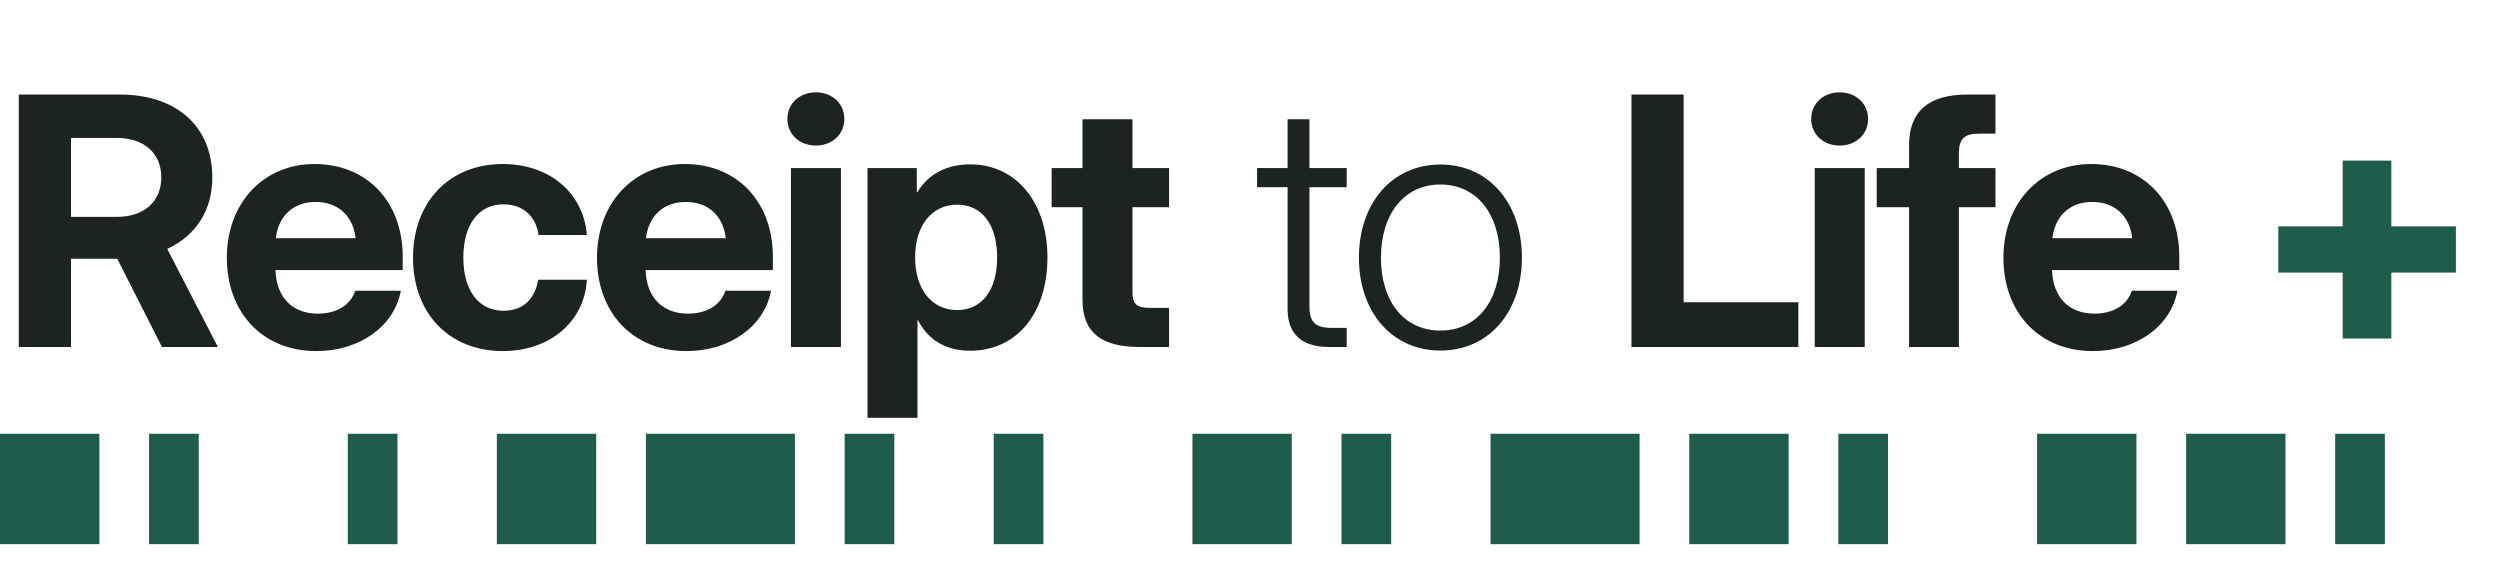
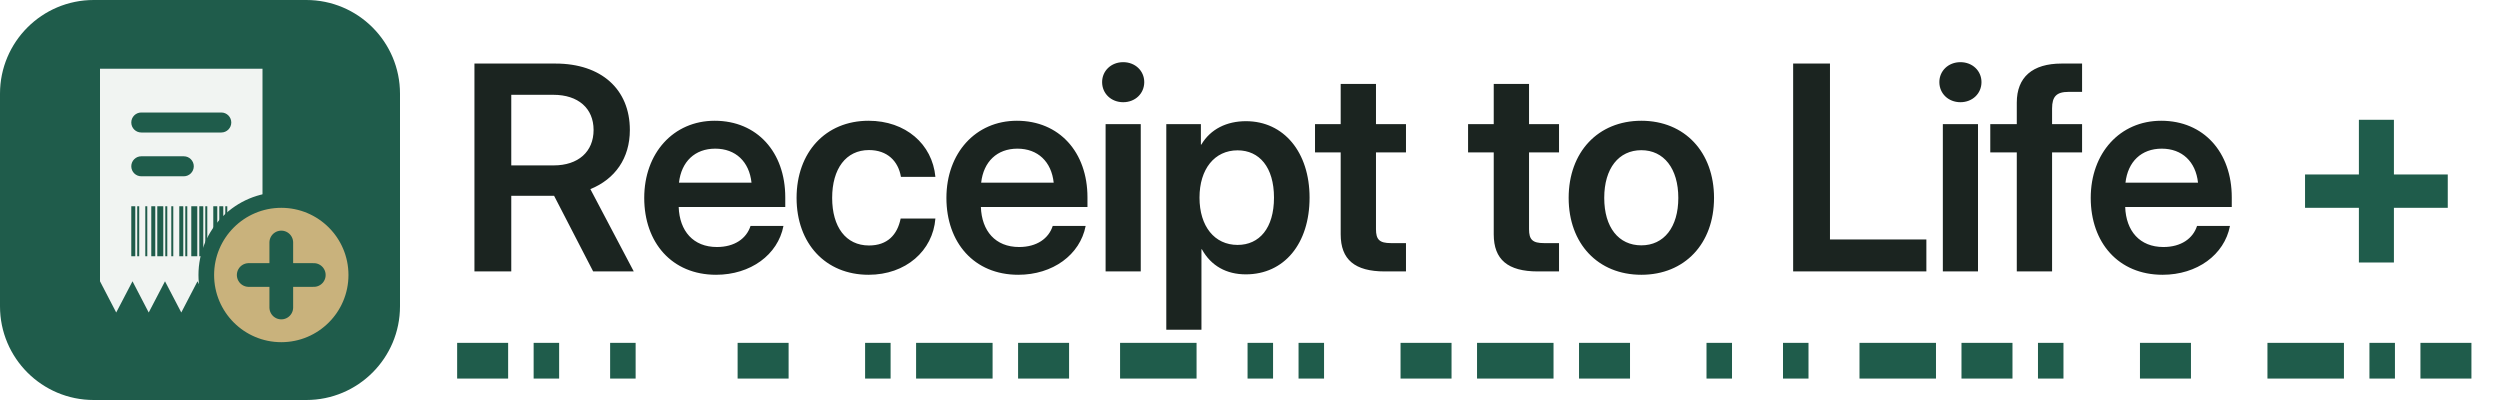
- <svg xmlns="http://www.w3.org/2000/svg" viewBox="0 0 317 72" width="317" height="72" role="img" aria-label="Receipt to Life +">
-   <path d="M2.385 44.0H9.002V32.807H14.803C14.824 32.807 14.846 32.807 14.867 32.807L20.539 44.0H27.629L21.205 31.561C24.793 29.906 26.92 26.727 26.92 22.494C26.92 16.049 22.408 11.988 15.189 11.988H2.385ZM9.002 27.5V17.488H14.781C18.283 17.488 20.453 19.443 20.453 22.494C20.453 25.545 18.283 27.5 14.803 27.5ZM40.107 44.516C45.607 44.516 49.99 41.379 50.828 36.867H45.048C44.468 38.629 42.771 39.768 40.3 39.768C36.97 39.768 35.037 37.598 34.929 34.246H51.064V32.549C51.064 25.631 46.574 20.797 39.892 20.797C33.382 20.797 28.763 25.76 28.763 32.678C28.763 39.574 33.232 44.516 40.107 44.516ZM34.972 30.207C35.316 27.371 37.185 25.609 40.021 25.609C42.879 25.609 44.769 27.371 45.091 30.207ZM63.757 44.516C69.794 44.516 74.134 40.713 74.413 35.471H68.247C67.839 37.855 66.4 39.402 63.843 39.402C60.663 39.402 58.751 36.803 58.751 32.678C58.751 28.531 60.642 25.91 63.843 25.91C66.378 25.91 67.968 27.479 68.29 29.799H74.413C74.005 24.514 69.73 20.797 63.757 20.797C56.946 20.797 52.37 25.652 52.37 32.678C52.37 39.703 56.925 44.516 63.757 44.516ZM87.042 44.516C92.542 44.516 96.925 41.379 97.762 36.867H91.983C91.403 38.629 89.706 39.768 87.235 39.768C83.905 39.768 81.971 37.598 81.864 34.246H97.999V32.549C97.999 25.631 93.509 20.797 86.827 20.797C80.317 20.797 75.698 25.76 75.698 32.678C75.698 39.574 80.167 44.516 87.042 44.516ZM81.907 30.207C82.251 27.371 84.12 25.609 86.956 25.609C89.813 25.609 91.704 27.371 92.026 30.207ZM100.293 44.0H106.631V21.312H100.293ZM103.452 18.455C105.536 18.455 107.061 17.016 107.061 15.082C107.061 13.148 105.536 11.709 103.452 11.709C101.368 11.709 99.842 13.148 99.842 15.082C99.842 17.016 101.368 18.455 103.452 18.455ZM110.0 52.98H116.338V40.605H116.402C117.713 43.162 120.012 44.473 122.998 44.473C128.928 44.473 132.816 39.746 132.816 32.635C132.816 25.674 128.842 20.84 123.041 20.84C120.098 20.84 117.713 22.021 116.316 24.385H116.252V21.312H110.0ZM121.365 39.316C118.164 39.316 116.037 36.695 116.037 32.635C116.037 28.596 118.164 25.953 121.365 25.953C124.438 25.953 126.436 28.381 126.436 32.635C126.436 36.889 124.438 39.316 121.365 39.316ZM148.238 21.312H143.597V15.125H137.259V21.312H133.349V26.275H137.259V37.984C137.259 42.109 139.558 44.0 144.543 44.0H148.238V39.037H145.81C144.091 39.037 143.597 38.543 143.597 36.996V26.275H148.238Z" fill="#1B2420" />
-   <path d="M170.763 21.312H166.037V15.125H163.265V21.312H159.398V23.74H163.265V39.166C163.265 42.367 165.048 44.0 168.572 44.0H170.763V41.572H168.787C166.789 41.572 166.037 40.82 166.037 38.908V23.74H170.763ZM182.645 44.451C188.79 44.451 192.979 39.553 192.979 32.678C192.979 25.781 188.79 20.861 182.645 20.861C176.5 20.861 172.311 25.781 172.311 32.678C172.311 39.553 176.5 44.451 182.645 44.451ZM182.645 41.916C178.026 41.916 175.104 38.221 175.104 32.678C175.104 27.135 178.047 23.396 182.645 23.396C187.243 23.396 190.186 27.135 190.186 32.678C190.186 38.199 187.264 41.916 182.645 41.916Z" fill="#1B2420" />
-   <path d="M206.868 44.0H228.03V38.328H213.485V11.988H206.868ZM230.109 44.0H236.447V21.312H230.109ZM233.268 18.455C235.352 18.455 236.877 17.016 236.877 15.082C236.877 13.148 235.352 11.709 233.268 11.709C231.184 11.709 229.658 13.148 229.658 15.082C229.658 17.016 231.184 18.455 233.268 18.455ZM253.029 21.312H248.388V19.443C248.388 17.639 249.054 16.951 250.881 16.951H253.029V11.988H249.441C244.543 11.988 242.072 14.137 242.072 18.369V21.312H237.968V26.275H242.072V44.0H248.388V26.275H253.029ZM265.378 44.516C270.878 44.516 275.261 41.379 276.099 36.867H270.32C269.74 38.629 268.042 39.768 265.572 39.768C262.241 39.768 260.308 37.598 260.2 34.246H276.335V32.549C276.335 25.631 271.845 20.797 265.163 20.797C258.654 20.797 254.034 25.76 254.034 32.678C254.034 39.574 258.503 44.516 265.378 44.516ZM260.243 30.207C260.587 27.371 262.456 25.609 265.292 25.609C268.15 25.609 270.04 27.371 270.363 30.207Z" fill="#1B2420" />
-   <path d="M297.054 42.926H303.22V34.568H311.406V28.703H303.22V20.367H297.054V28.703H288.89V34.568H297.054Z" fill="#1F5C4B" />
-   <rect x="0.00" y="55" width="12.60" height="14" fill="#1F5C4B" />
-   <rect x="18.90" y="55" width="6.30" height="14" fill="#1F5C4B" />
-   <rect x="44.10" y="55" width="6.30" height="14" fill="#1F5C4B" />
-   <rect x="63.00" y="55" width="12.60" height="14" fill="#1F5C4B" />
-   <rect x="81.90" y="55" width="18.90" height="14" fill="#1F5C4B" />
-   <rect x="107.10" y="55" width="6.30" height="14" fill="#1F5C4B" />
-   <rect x="126.00" y="55" width="6.30" height="14" fill="#1F5C4B" />
-   <rect x="151.20" y="55" width="12.60" height="14" fill="#1F5C4B" />
-   <rect x="170.10" y="55" width="6.30" height="14" fill="#1F5C4B" />
-   <rect x="189.00" y="55" width="18.90" height="14" fill="#1F5C4B" />
-   <rect x="214.20" y="55" width="12.60" height="14" fill="#1F5C4B" />
-   <rect x="233.10" y="55" width="6.30" height="14" fill="#1F5C4B" />
-   <rect x="258.30" y="55" width="12.60" height="14" fill="#1F5C4B" />
-   <rect x="277.20" y="55" width="12.60" height="14" fill="#1F5C4B" />
-   <rect x="296.10" y="55" width="6.30" height="14" fill="#1F5C4B" />
+ <svg xmlns="http://www.w3.org/2000/svg" viewBox="0 0 350 58" width="350" height="58" role="img" aria-label="Receipt to Life +">
+   <rect x="0.00" y="0.00" width="56.00" height="56.00" rx="13.12" fill="#1F5C4B" />
+   <path d="M14.00 9.62 L36.75 9.62 L36.75 39.38 L34.48 43.75 L32.20 39.38 L29.92 43.75 L27.65 39.38 L25.38 43.75 L23.10 39.38 L20.82 43.75 L18.55 39.38 L16.27 43.75 L14.00 39.38 Z" fill="#F1F4F2" />
+   <rect x="18.38" y="15.75" width="14.00" height="2.80" rx="1.40" fill="#1F5C4B" />
+   <rect x="18.38" y="21.88" width="8.75" height="2.80" rx="1.40" fill="#1F5C4B" />
+   <rect x="18.38" y="28.875" width="0.56" height="7.0" fill="#1F5C4B" />
+   <rect x="19.21" y="28.875" width="0.28" height="7.0" fill="#1F5C4B" />
+   <rect x="20.34" y="28.875" width="0.28" height="7.0" fill="#1F5C4B" />
+   <rect x="21.18" y="28.875" width="0.56" height="7.0" fill="#1F5C4B" />
+   <rect x="22.02" y="28.875" width="0.84" height="7.0" fill="#1F5C4B" />
+   <rect x="23.14" y="28.875" width="0.28" height="7.0" fill="#1F5C4B" />
+   <rect x="23.98" y="28.875" width="0.28" height="7.0" fill="#1F5C4B" />
+   <rect x="25.10" y="28.875" width="0.56" height="7.0" fill="#1F5C4B" />
+   <rect x="25.94" y="28.875" width="0.28" height="7.0" fill="#1F5C4B" />
+   <rect x="26.78" y="28.875" width="0.84" height="7.0" fill="#1F5C4B" />
+   <rect x="27.90" y="28.875" width="0.56" height="7.0" fill="#1F5C4B" />
+   <rect x="28.74" y="28.875" width="0.28" height="7.0" fill="#1F5C4B" />
+   <rect x="29.86" y="28.875" width="0.56" height="7.0" fill="#1F5C4B" />
+   <rect x="30.70" y="28.875" width="0.56" height="7.0" fill="#1F5C4B" />
+   <rect x="31.54" y="28.875" width="0.28" height="7.0" fill="#1F5C4B" />
+   <circle cx="39.38" cy="38.50" r="10.50" fill="#C9B27C" stroke="#1F5C4B" stroke-width="2.19" />
+   <path d="M34.82 38.50 H43.93 M39.38 33.95 V43.05" stroke="#1F5C4B" stroke-width="3.32" stroke-linecap="round" fill="none" />
+   <path d="M66.422 38.0H71.578V27.414H77.438C77.496 27.414 77.535 27.414 77.574 27.414L83.043 38.0H88.727L82.652 26.477C86.109 25.07 88.18 22.16 88.18 18.195C88.18 12.492 84.176 8.898 77.77 8.898H66.422ZM71.578 23.156V13.273H77.477C80.953 13.273 83.102 15.168 83.102 18.195C83.102 21.242 80.953 23.156 77.516 23.156ZM100.251 38.469C105.075 38.469 108.903 35.676 109.684 31.633H105.075C104.509 33.391 102.848 34.582 100.368 34.582C97.048 34.582 95.134 32.336 95.016 28.977H109.938V27.629C109.938 21.301 105.993 16.906 100.055 16.906C94.274 16.906 90.192 21.438 90.192 27.707C90.192 33.957 94.059 38.469 100.251 38.469ZM95.055 25.578C95.388 22.629 97.282 20.812 100.134 20.812C102.985 20.812 104.899 22.629 105.212 25.578ZM121.599 38.469C126.814 38.469 130.603 35.109 130.955 30.598H126.091C125.623 32.883 124.236 34.367 121.658 34.367C118.416 34.367 116.502 31.77 116.502 27.707C116.502 23.625 118.435 21.008 121.658 21.008C124.216 21.008 125.759 22.551 126.13 24.758H130.955C130.525 20.168 126.775 16.906 121.599 16.906C115.564 16.906 111.521 21.34 111.521 27.707C111.521 34.074 115.564 38.469 121.599 38.469ZM142.557 38.469C147.381 38.469 151.209 35.676 151.991 31.633H147.381C146.815 33.391 145.155 34.582 142.674 34.582C139.354 34.582 137.44 32.336 137.323 28.977H152.245V27.629C152.245 21.301 148.299 16.906 142.362 16.906C136.58 16.906 132.498 21.438 132.498 27.707C132.498 33.957 136.366 38.469 142.557 38.469ZM137.362 25.578C137.694 22.629 139.588 20.812 142.44 20.812C145.291 20.812 147.205 22.629 147.518 25.578ZM154.784 38.0H159.706V17.375H154.784ZM157.245 14.309C158.925 14.309 160.195 13.098 160.195 11.496C160.195 9.914 158.925 8.703 157.245 8.703C155.566 8.703 154.296 9.914 154.296 11.496C154.296 13.098 155.566 14.309 157.245 14.309ZM163.281 46.164H168.203V34.895H168.262C169.551 37.238 171.719 38.41 174.414 38.41C179.805 38.41 183.34 34.094 183.34 27.668C183.34 21.32 179.746 16.965 174.434 16.965C171.758 16.965 169.473 18.059 168.184 20.246H168.125V17.375H163.281ZM173.262 34.289C170.039 34.289 167.93 31.691 167.93 27.668C167.93 23.664 170.039 21.047 173.262 21.047C176.309 21.047 178.359 23.41 178.359 27.668C178.359 31.945 176.309 34.289 173.262 34.289ZM196.837 17.375H192.637V11.75H187.696V17.375H184.102V21.34H187.696V32.805C187.696 36.34 189.669 38.0 193.868 38.0H196.837V34.035H194.727C193.126 34.035 192.637 33.547 192.637 32.082V21.34H196.837ZM218.264 17.375H214.065V11.75H209.123V17.375H205.53V21.34H209.123V32.805C209.123 36.34 211.096 38.0 215.295 38.0H218.264V34.035H216.155C214.553 34.035 214.065 33.547 214.065 32.082V21.34H218.264ZM229.788 38.469C235.862 38.469 239.964 34.113 239.964 27.707C239.964 21.301 235.862 16.906 229.788 16.906C223.714 16.906 219.612 21.301 219.612 27.707C219.612 34.113 223.714 38.469 229.788 38.469ZM229.788 34.348C226.605 34.348 224.593 31.828 224.593 27.707C224.593 23.566 226.624 21.027 229.788 21.027C232.933 21.027 234.964 23.586 234.964 27.707C234.964 31.809 232.952 34.348 229.788 34.348ZM251.04 38.0H269.692V33.527H256.196V8.898H251.04ZM271.998 38.0H276.92V17.375H271.998ZM274.459 14.309C276.138 14.309 277.408 13.098 277.408 11.496C277.408 9.914 276.138 8.703 274.459 8.703C272.779 8.703 271.509 9.914 271.509 11.496C271.509 13.098 272.779 14.309 274.459 14.309ZM291.491 17.375H287.291V15.188C287.291 13.508 287.916 12.863 289.596 12.863H291.491V8.898H288.62C284.537 8.898 282.35 10.812 282.35 14.367V17.375H278.639V21.34H282.35V38.0H287.291V21.34H291.491ZM302.761 38.469C307.585 38.469 311.413 35.676 312.195 31.633H307.585C307.019 33.391 305.359 34.582 302.878 34.582C299.558 34.582 297.644 32.336 297.527 28.977H312.448V27.629C312.448 21.301 308.503 16.906 302.566 16.906C296.784 16.906 292.702 21.438 292.702 27.707C292.702 33.957 296.57 38.469 302.761 38.469ZM297.566 25.578C297.898 22.629 299.792 20.812 302.644 20.812C305.495 20.812 307.409 22.629 307.722 25.578Z" fill="#1B2420" />
+   <path d="M330.245 36.75H335.148V29.094H342.687V24.426H335.148V16.77H330.245V24.426H322.706V29.094H330.245Z" fill="#1F5C4B" />
+   <rect x="64.000" y="48" width="7.139" height="5" fill="#1F5C4B" />
+   <rect x="74.709" y="48" width="3.570" height="5" fill="#1F5C4B" />
+   <rect x="85.418" y="48" width="3.570" height="5" fill="#1F5C4B" />
+   <rect x="103.266" y="48" width="7.139" height="5" fill="#1F5C4B" />
+   <rect x="121.114" y="48" width="3.570" height="5" fill="#1F5C4B" />
+   <rect x="128.253" y="48" width="10.709" height="5" fill="#1F5C4B" />
+   <rect x="142.532" y="48" width="7.139" height="5" fill="#1F5C4B" />
+   <rect x="156.810" y="48" width="10.709" height="5" fill="#1F5C4B" />
+   <rect x="174.658" y="48" width="3.570" height="5" fill="#1F5C4B" />
+   <rect x="181.797" y="48" width="3.570" height="5" fill="#1F5C4B" />
+   <rect x="196.076" y="48" width="7.139" height="5" fill="#1F5C4B" />
+   <rect x="206.785" y="48" width="10.709" height="5" fill="#1F5C4B" />
+   <rect x="221.063" y="48" width="7.139" height="5" fill="#1F5C4B" />
+   <rect x="238.911" y="48" width="3.570" height="5" fill="#1F5C4B" />
+   <rect x="249.620" y="48" width="3.570" height="5" fill="#1F5C4B" />
+   <rect x="260.329" y="48" width="10.709" height="5" fill="#1F5C4B" />
+   <rect x="274.608" y="48" width="7.139" height="5" fill="#1F5C4B" />
+   <rect x="285.316" y="48" width="3.570" height="5" fill="#1F5C4B" />
+   <rect x="299.595" y="48" width="7.139" height="5" fill="#1F5C4B" />
+   <rect x="317.443" y="48" width="10.709" height="5" fill="#1F5C4B" />
+   <rect x="331.722" y="48" width="3.570" height="5" fill="#1F5C4B" />
+   <rect x="338.861" y="48" width="7.139" height="5" fill="#1F5C4B" />
</svg>
